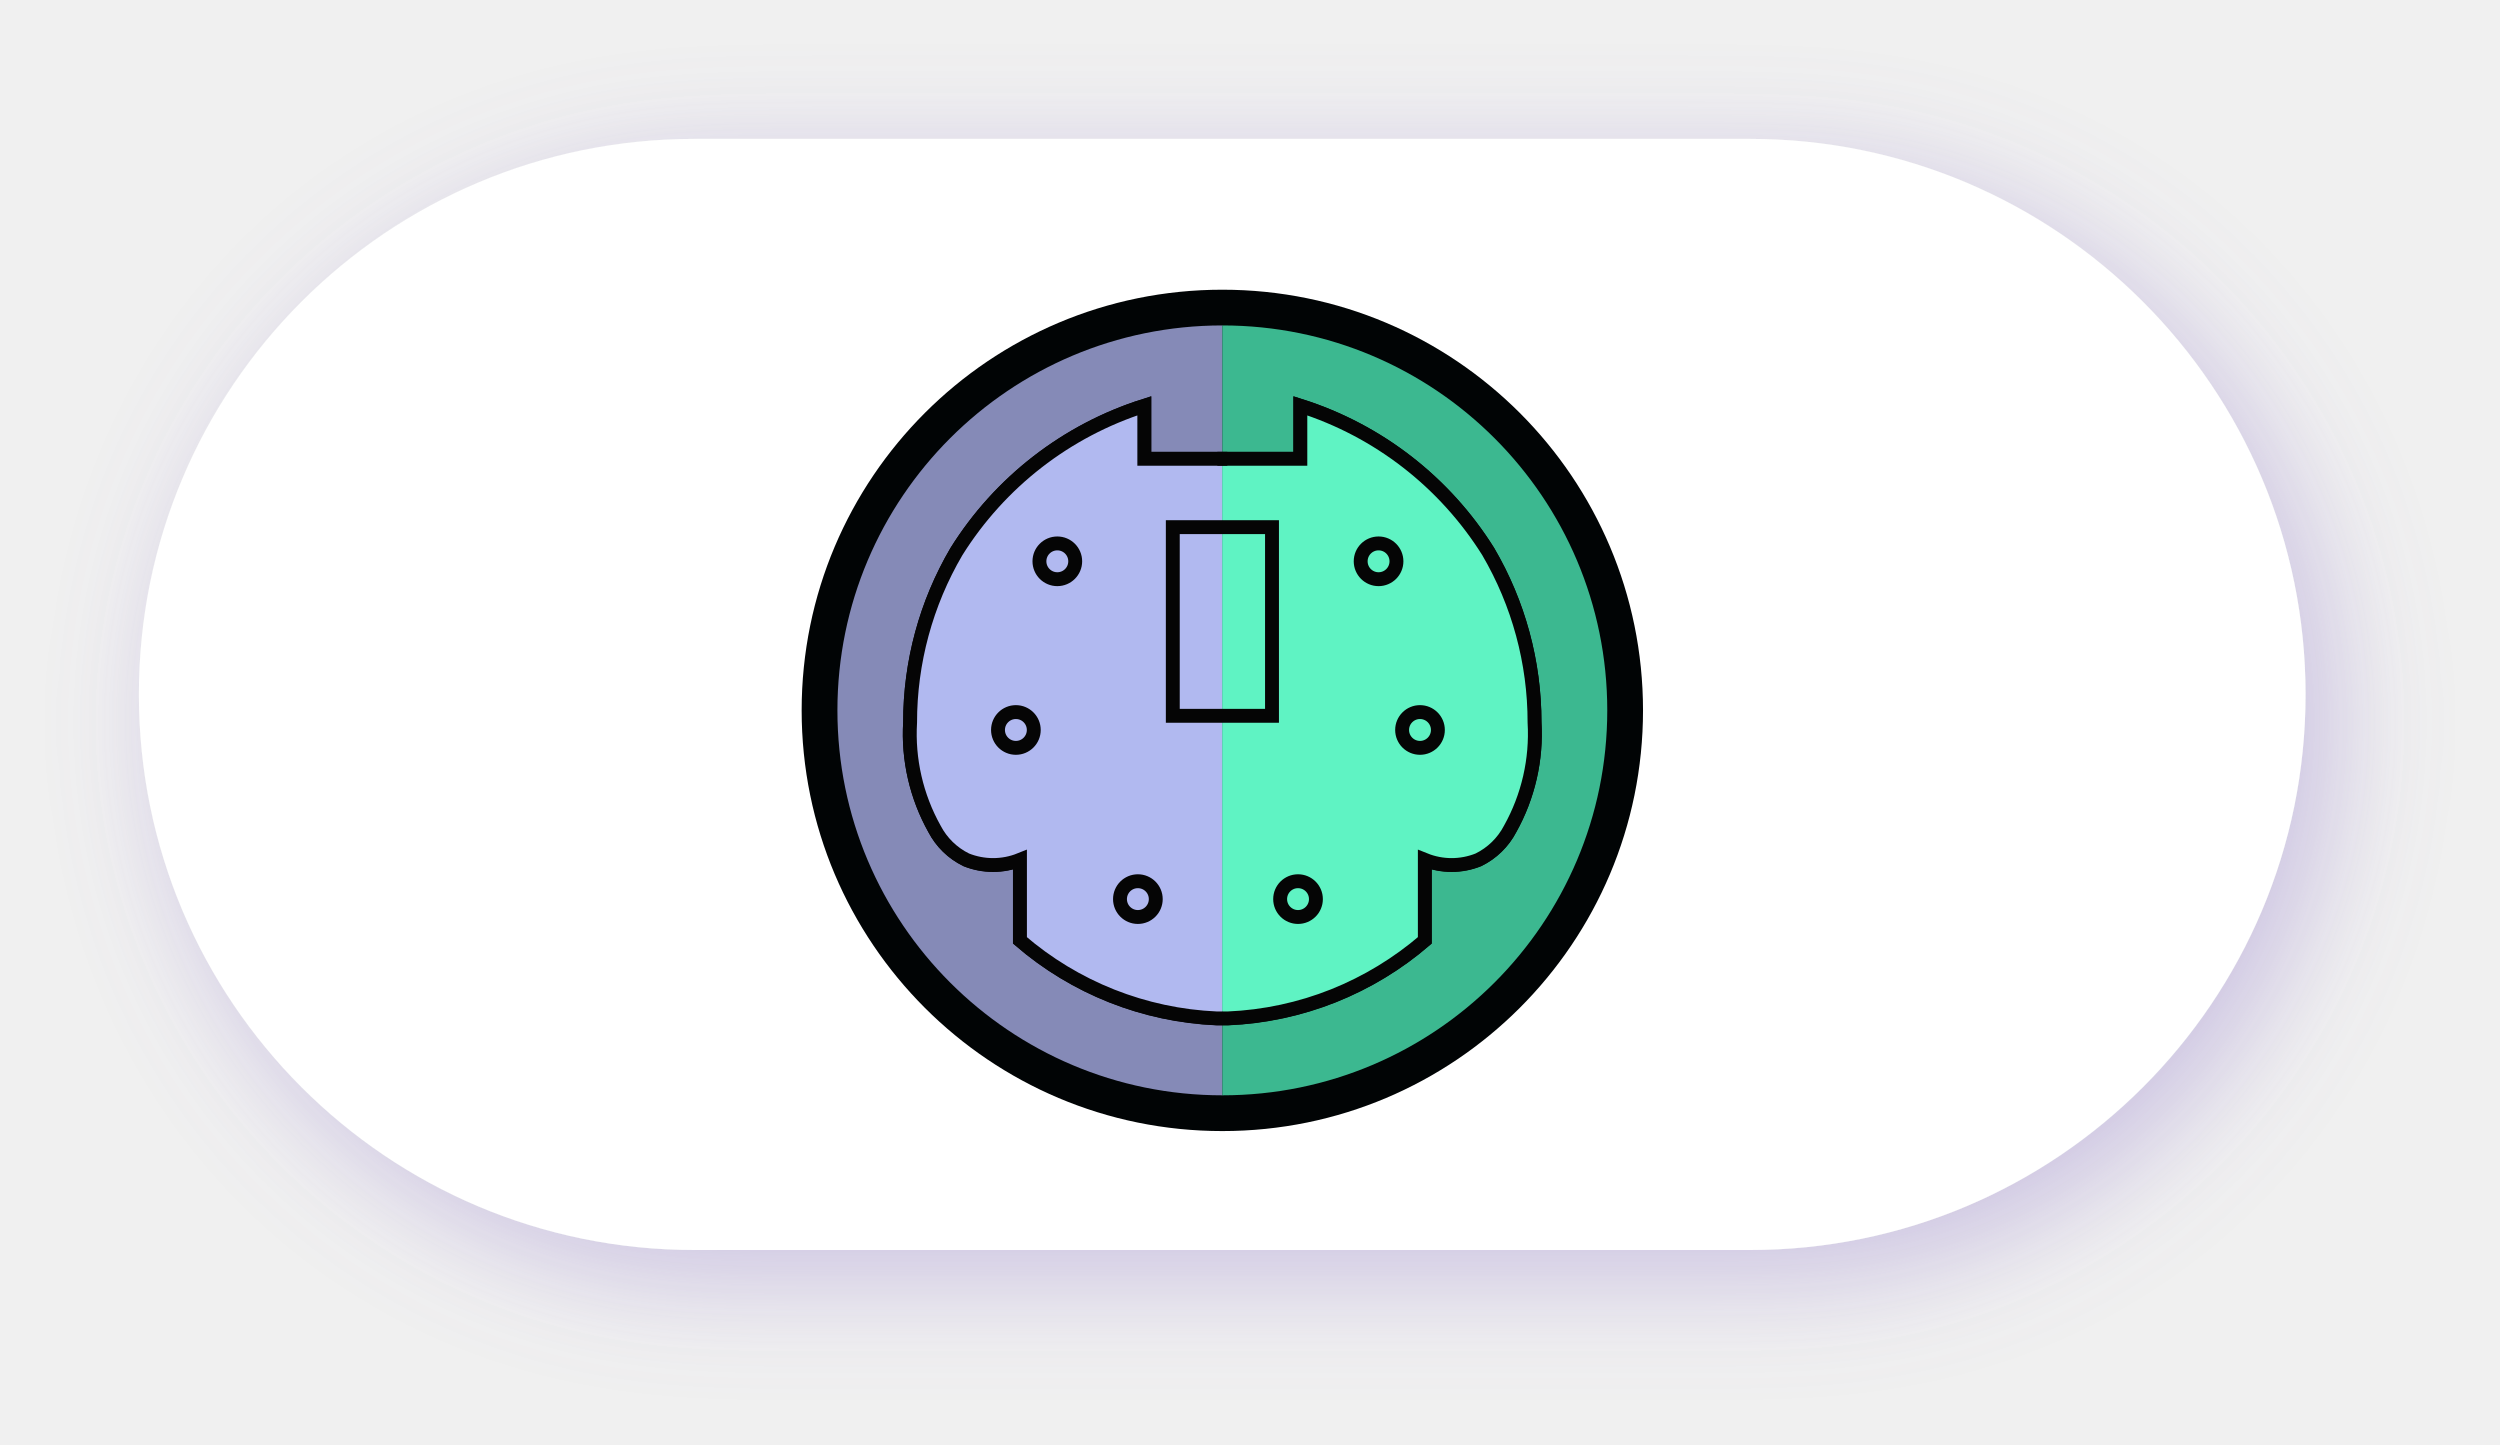
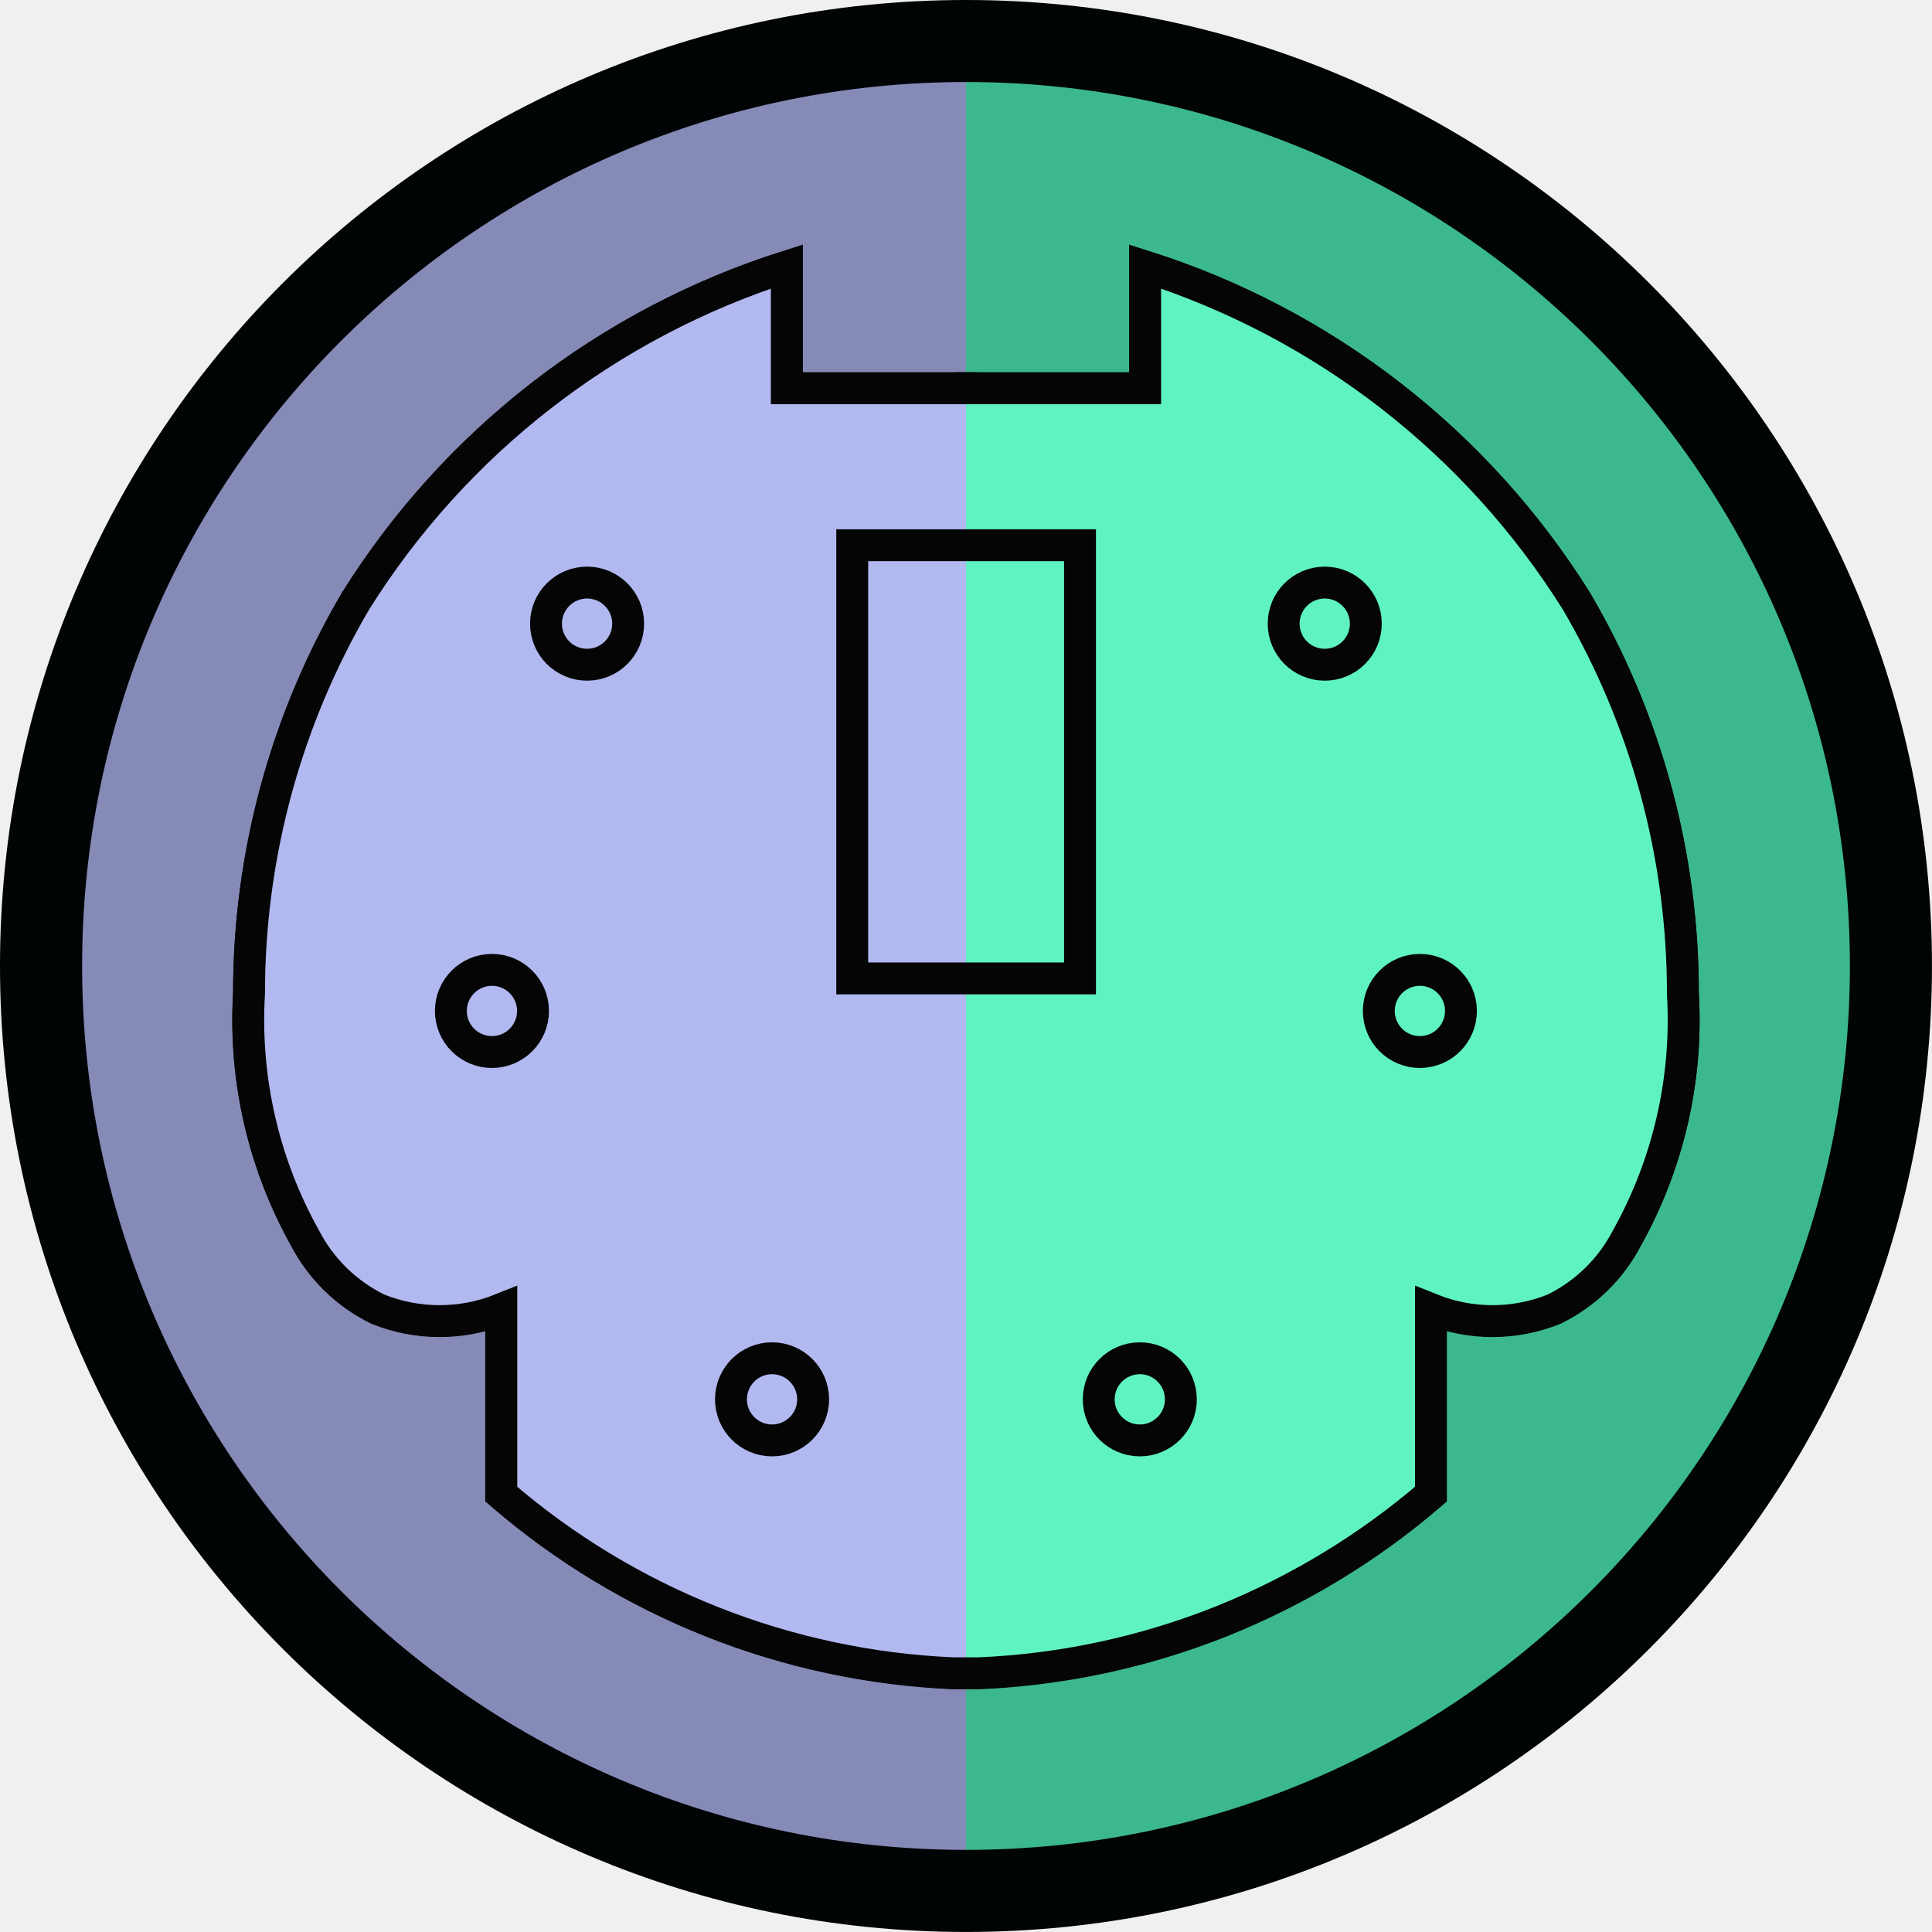
- <svg xmlns="http://www.w3.org/2000/svg" width="180" height="104" viewBox="0 0 180 104">
-   <defs>
-     <style>.a{fill:#fff;}.b{fill:#010405;}.c{fill:#858ab7;}.d{fill:#3cb890;}.e{fill:none;stroke:#050505;stroke-miterlimit:10;}.f{fill:#b1b9f0;}.g{fill:#5ff3c3;}.h{filter:url(#a);}</style>
-     <filter id="a" x="0" y="0" width="180" height="104" filterUnits="userSpaceOnUse">
-       <feOffset dx="2" dy="2" input="SourceAlpha" />
-       <feGaussianBlur stdDeviation="4" result="b" />
-       <feFlood flood-color="#947dce" flood-opacity="0.4" />
-       <feComposite operator="in" in2="b" />
-       <feComposite in="SourceGraphic" />
-     </filter>
-   </defs>
-   <g transform="translate(-130 -235)">
-     <g class="h" transform="matrix(1, 0, 0, 1, 130, 235)">
-       <rect class="a" width="156" height="80" rx="40" transform="translate(10 10)" />
-     </g>
-     <g transform="translate(-549.863 27.045)">
-       <circle class="b" cx="30.289" cy="30.289" r="30.289" transform="translate(737.582 228.814)" />
-       <path class="c" d="M767.6,231.113v55.432a27.716,27.716,0,1,1,0-55.432Z" transform="translate(0.273 0.273)" />
-       <path class="d" d="M792.367,258.829a27.716,27.716,0,0,1-27.716,27.716V231.113A27.716,27.716,0,0,1,792.367,258.829Z" transform="translate(3.219 0.273)" />
-       <path class="e" d="M766.686,240.1h5.974v-3.817a24.771,24.771,0,0,1,13.523,10.491,24.227,24.227,0,0,1,3.337,12.295,14.006,14.006,0,0,1-1.756,7.67,5.12,5.12,0,0,1-2.284,2.224,5.2,5.2,0,0,1-3.865,0v5.8a23.278,23.278,0,0,1-14.168,5.62h-.811a23.277,23.277,0,0,1-14.169-5.62v-5.8a5.2,5.2,0,0,1-3.865,0,5.114,5.114,0,0,1-2.283-2.224,14.008,14.008,0,0,1-1.757-7.67,24.228,24.228,0,0,1,3.337-12.295,24.768,24.768,0,0,1,13.525-10.491V240.1H767.4" transform="translate(0.829 0.889)" />
-       <circle class="e" cx="1.288" cy="1.288" r="1.288" transform="translate(754.702 247.081)" />
-       <circle class="e" cx="1.288" cy="1.288" r="1.288" transform="translate(751.719 259.225)" />
-       <circle class="e" cx="1.288" cy="1.288" r="1.288" transform="translate(760.502 271.403)" />
-       <path class="f" d="M767.041,240.1V280.38h-.4a23.213,23.213,0,0,1-14.166-5.617v-5.8a5.192,5.192,0,0,1-3.871,0,5.1,5.1,0,0,1-2.283-2.227,14.027,14.027,0,0,1-1.757-7.665,24.3,24.3,0,0,1,3.335-12.3,24.85,24.85,0,0,1,13.528-10.5V240.1Z" transform="translate(0.829 0.888)" />
-       <path class="g" d="M785.374,266.74a5.1,5.1,0,0,1-2.283,2.227,5.162,5.162,0,0,1-3.86,0v5.8a23.475,23.475,0,0,1-6.557,3.983,23.182,23.182,0,0,1-7.62,1.634h-.4V240.1h5.617v-3.816a24.85,24.85,0,0,1,13.528,10.5,24.3,24.3,0,0,1,3.334,12.3A14.028,14.028,0,0,1,785.374,266.74Z" transform="translate(3.219 0.888)" />
-       <circle class="e" cx="1.288" cy="1.288" r="1.288" transform="translate(754.702 247.081)" />
-       <circle class="e" cx="1.288" cy="1.288" r="1.288" transform="translate(751.719 259.225)" />
-       <circle class="e" cx="1.288" cy="1.288" r="1.288" transform="translate(760.502 271.403)" />
-       <circle class="e" cx="1.288" cy="1.288" r="1.288" transform="translate(777.832 247.081)" />
-       <circle class="e" cx="1.288" cy="1.288" r="1.288" transform="translate(780.815 259.225)" />
-       <circle class="e" cx="1.288" cy="1.288" r="1.288" transform="translate(772.033 271.403)" />
-       <rect class="e" width="7.143" height="13.583" transform="translate(764.304 245.91)" />
-       <path class="e" d="M764.331,239.693h.716" transform="translate(3.181 1.294)" />
-       <path class="e" d="M767.4,240.1h5.259v-3.816a24.85,24.85,0,0,1,13.528,10.5,24.3,24.3,0,0,1,3.334,12.3,14.028,14.028,0,0,1-1.757,7.665,5.1,5.1,0,0,1-2.283,2.227,5.162,5.162,0,0,1-3.86,0v5.8a23.475,23.475,0,0,1-6.557,3.983,23.182,23.182,0,0,1-7.62,1.634h-.806a23.213,23.213,0,0,1-14.166-5.617v-5.8a5.192,5.192,0,0,1-3.871,0,5.1,5.1,0,0,1-2.283-2.227,14.027,14.027,0,0,1-1.757-7.665,24.3,24.3,0,0,1,3.335-12.3,24.85,24.85,0,0,1,13.528-10.5V240.1H767.4" transform="translate(0.829 0.888)" />
-     </g>
+ <svg xmlns="http://www.w3.org/2000/svg" width="60.579" height="60.579" viewBox="0 0 60.579 60.579">
+   <g transform="translate(-737.582 -228.814)">
+     <circle cx="30.289" cy="30.289" r="30.289" transform="translate(737.582 228.814)" fill="#010405" />
+     <path d="M767.6,231.113v55.432a27.716,27.716,0,1,1,0-55.432Z" transform="translate(0.273 0.273)" fill="#858ab7" />
+     <path d="M792.367,258.829a27.716,27.716,0,0,1-27.716,27.716V231.113A27.716,27.716,0,0,1,792.367,258.829Z" transform="translate(3.219 0.273)" fill="#3cb890" />
+     <path d="M766.686,240.1h5.974v-3.817a24.771,24.771,0,0,1,13.523,10.491,24.227,24.227,0,0,1,3.337,12.295,14.006,14.006,0,0,1-1.756,7.67,5.12,5.12,0,0,1-2.284,2.224,5.2,5.2,0,0,1-3.865,0v5.8a23.278,23.278,0,0,1-14.168,5.62h-.811a23.277,23.277,0,0,1-14.169-5.62v-5.8a5.2,5.2,0,0,1-3.865,0,5.114,5.114,0,0,1-2.283-2.224,14.008,14.008,0,0,1-1.757-7.67,24.228,24.228,0,0,1,3.337-12.295,24.768,24.768,0,0,1,13.525-10.491V240.1H767.4" transform="translate(0.829 0.889)" fill="none" stroke="#050505" stroke-miterlimit="10" stroke-width="1" />
+     <circle cx="1.288" cy="1.288" r="1.288" transform="translate(754.702 247.081)" fill="none" stroke="#050505" stroke-miterlimit="10" stroke-width="1" />
+     <circle cx="1.288" cy="1.288" r="1.288" transform="translate(751.719 259.225)" fill="none" stroke="#050505" stroke-miterlimit="10" stroke-width="1" />
+     <circle cx="1.288" cy="1.288" r="1.288" transform="translate(760.502 271.403)" fill="none" stroke="#050505" stroke-miterlimit="10" stroke-width="1" />
+     <path d="M767.041,240.1V280.38h-.4a23.213,23.213,0,0,1-14.166-5.617v-5.8a5.192,5.192,0,0,1-3.871,0,5.1,5.1,0,0,1-2.283-2.227,14.027,14.027,0,0,1-1.757-7.665,24.3,24.3,0,0,1,3.335-12.3,24.85,24.85,0,0,1,13.528-10.5V240.1Z" transform="translate(0.829 0.888)" fill="#b1b9f0" />
+     <path d="M785.374,266.74a5.1,5.1,0,0,1-2.283,2.227,5.162,5.162,0,0,1-3.86,0v5.8a23.475,23.475,0,0,1-6.557,3.983,23.182,23.182,0,0,1-7.62,1.634h-.4V240.1h5.617v-3.816a24.85,24.85,0,0,1,13.528,10.5,24.3,24.3,0,0,1,3.334,12.3A14.028,14.028,0,0,1,785.374,266.74Z" transform="translate(3.219 0.888)" fill="#5ff3c3" />
+     <circle cx="1.288" cy="1.288" r="1.288" transform="translate(754.702 247.081)" fill="none" stroke="#050505" stroke-miterlimit="10" stroke-width="1" />
+     <circle cx="1.288" cy="1.288" r="1.288" transform="translate(751.719 259.225)" fill="none" stroke="#050505" stroke-miterlimit="10" stroke-width="1" />
+     <circle cx="1.288" cy="1.288" r="1.288" transform="translate(760.502 271.403)" fill="none" stroke="#050505" stroke-miterlimit="10" stroke-width="1" />
+     <circle cx="1.288" cy="1.288" r="1.288" transform="translate(777.832 247.081)" fill="none" stroke="#050505" stroke-miterlimit="10" stroke-width="1" />
+     <circle cx="1.288" cy="1.288" r="1.288" transform="translate(780.815 259.225)" fill="none" stroke="#050505" stroke-miterlimit="10" stroke-width="1" />
+     <circle cx="1.288" cy="1.288" r="1.288" transform="translate(772.033 271.403)" fill="none" stroke="#050505" stroke-miterlimit="10" stroke-width="1" />
+     <rect width="7.143" height="13.583" transform="translate(764.304 245.91)" fill="none" stroke="#050505" stroke-miterlimit="10" stroke-width="1" />
+     <path d="M764.331,239.693h.716" transform="translate(3.181 1.294)" fill="none" stroke="#050505" stroke-miterlimit="10" stroke-width="1" />
+     <path d="M767.4,240.1h5.259v-3.816a24.85,24.85,0,0,1,13.528,10.5,24.3,24.3,0,0,1,3.334,12.3,14.028,14.028,0,0,1-1.757,7.665,5.1,5.1,0,0,1-2.283,2.227,5.162,5.162,0,0,1-3.86,0v5.8a23.475,23.475,0,0,1-6.557,3.983,23.182,23.182,0,0,1-7.62,1.634h-.806a23.213,23.213,0,0,1-14.166-5.617v-5.8a5.192,5.192,0,0,1-3.871,0,5.1,5.1,0,0,1-2.283-2.227,14.027,14.027,0,0,1-1.757-7.665,24.3,24.3,0,0,1,3.335-12.3,24.85,24.85,0,0,1,13.528-10.5V240.1H767.4" transform="translate(0.829 0.888)" fill="none" stroke="#050505" stroke-miterlimit="10" stroke-width="1" />
  </g>
</svg>
